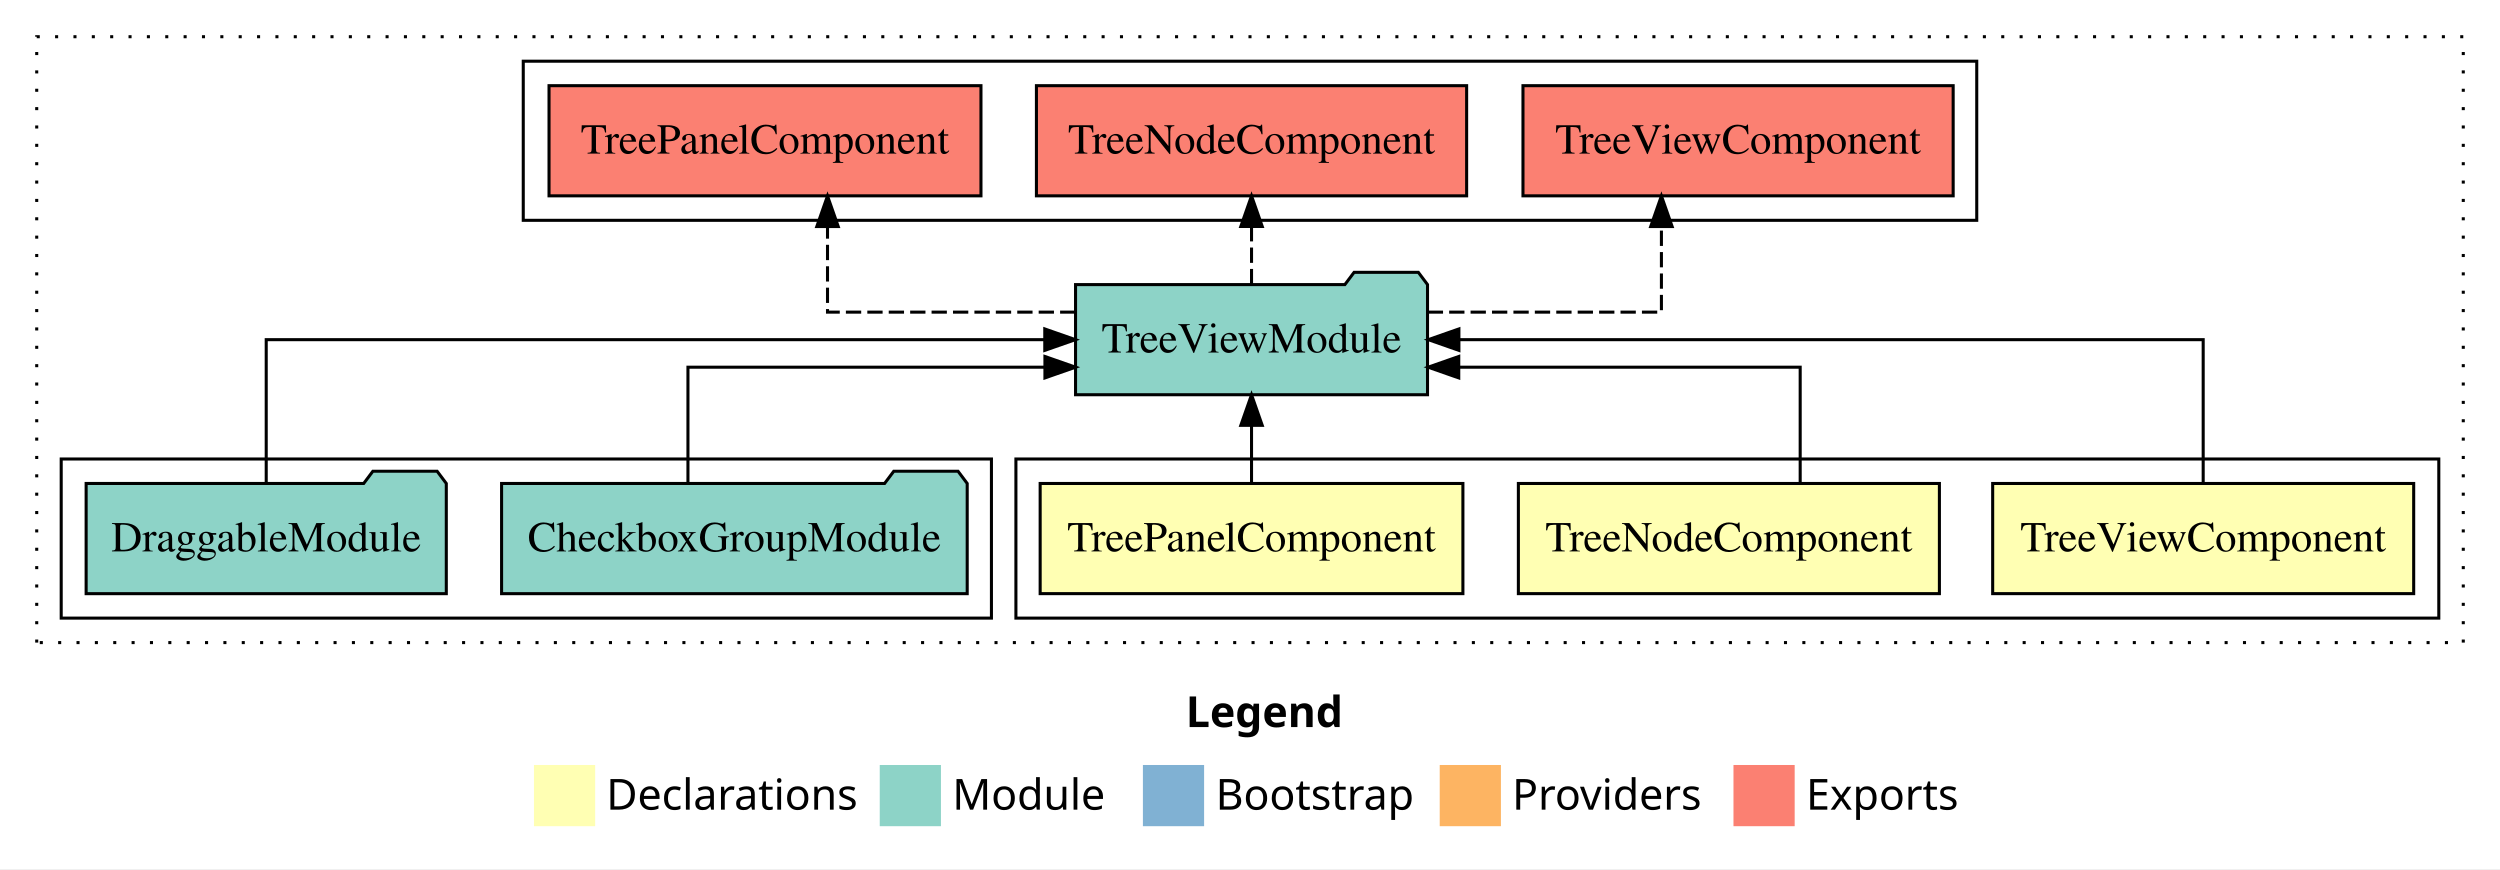
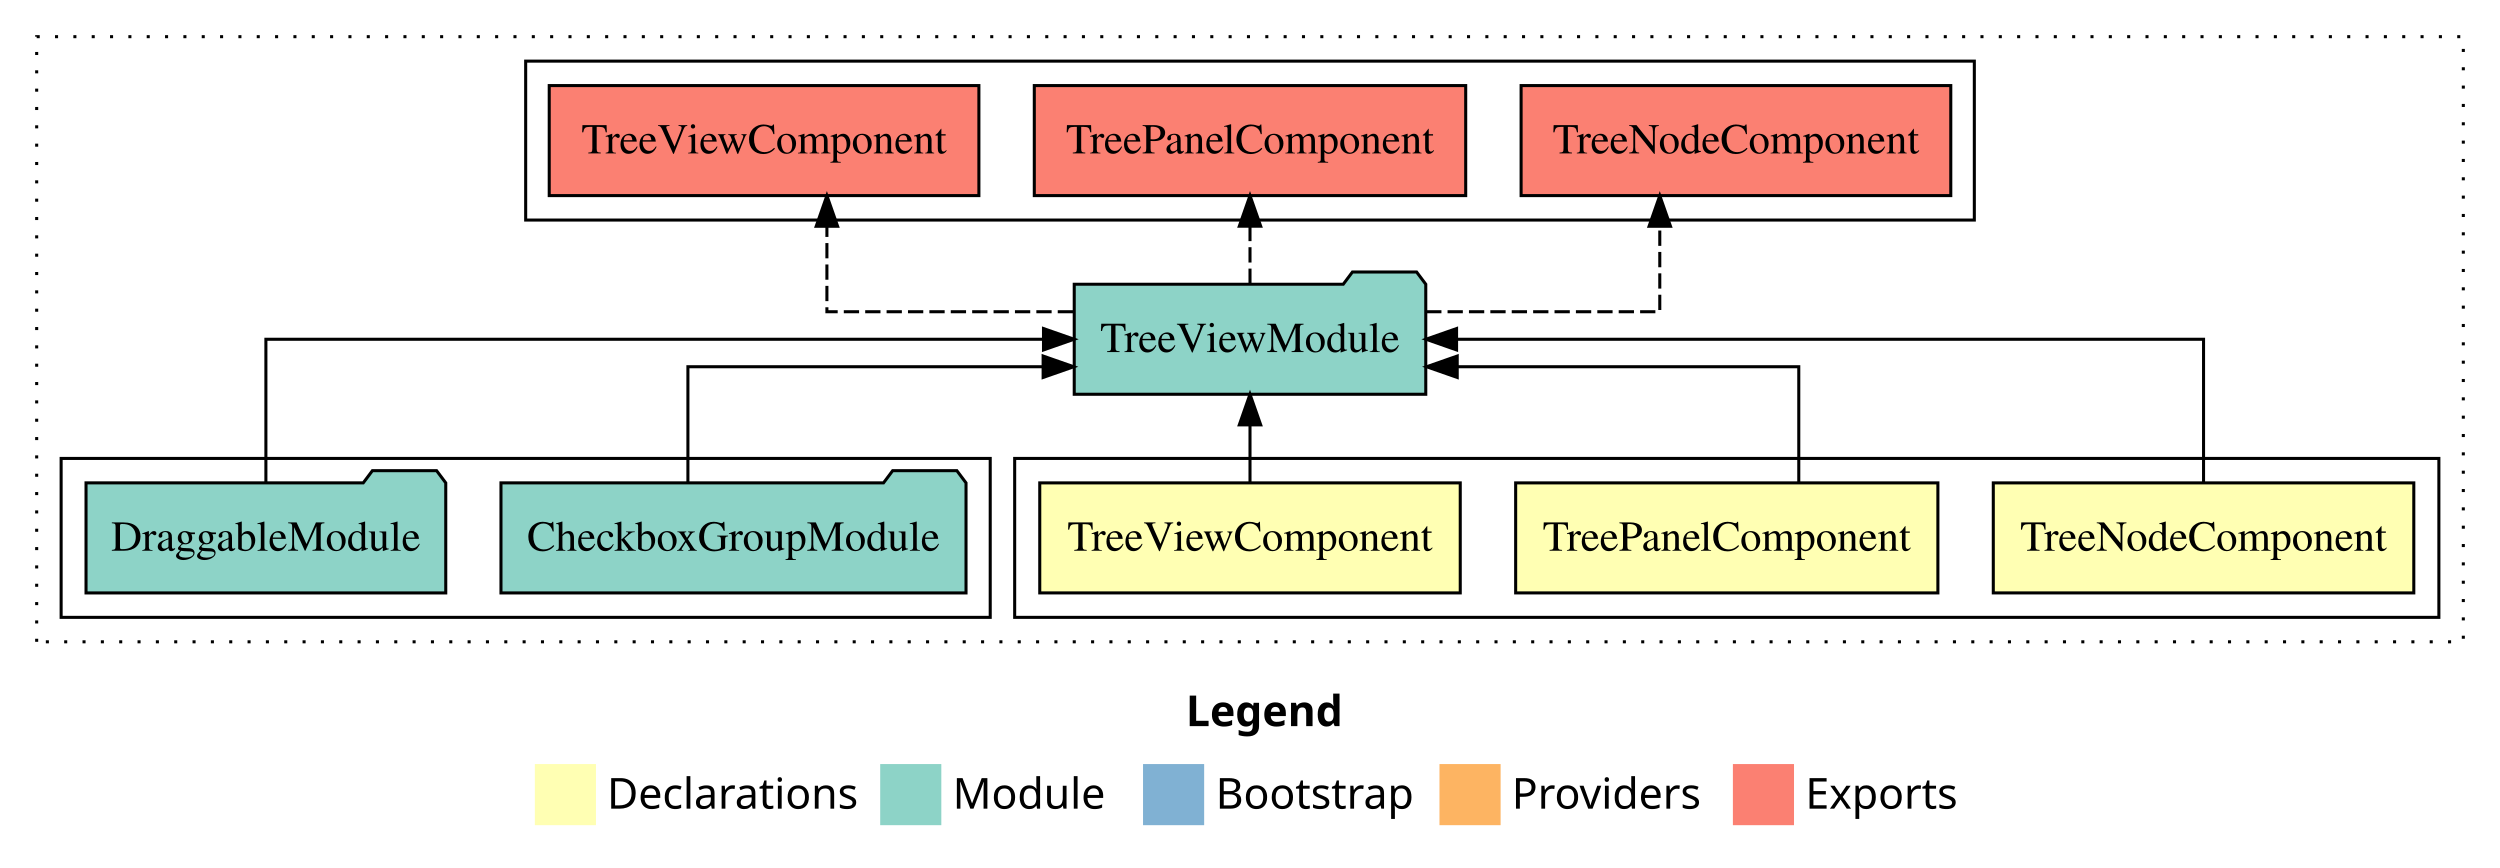
- <svg xmlns="http://www.w3.org/2000/svg" width="817pt" height="284pt" viewBox="0.00 0.00 817.00 284.00">
+ <svg xmlns="http://www.w3.org/2000/svg" width="818pt" height="284pt" viewBox="0.00 0.00 818.00 284.00">
  <g id="graph0" class="graph" transform="scale(1 1) rotate(0) translate(4 280)">
-     <polygon fill="#ffffff" stroke="transparent" points="-4,4 -4,-280 813,-280 813,4 -4,4" />
-     <text text-anchor="start" x="383.509" y="-42.4" font-family="sans-serif" font-weight="bold" font-size="14.00" fill="#000000">Legend</text>
-     <polygon fill="#ffffb3" stroke="transparent" points="170.5,-10 170.5,-30 190.5,-30 190.5,-10 170.5,-10" />
-     <text text-anchor="start" x="194.129" y="-15.4" font-family="sans-serif" font-size="14.00" fill="#000000">  Declarations</text>
-     <polygon fill="#8dd3c7" stroke="transparent" points="283.5,-10 283.5,-30 303.5,-30 303.5,-10 283.5,-10" />
-     <text text-anchor="start" x="307.225" y="-15.4" font-family="sans-serif" font-size="14.00" fill="#000000">  Module</text>
-     <polygon fill="#80b1d3" stroke="transparent" points="369.5,-10 369.5,-30 389.5,-30 389.5,-10 369.5,-10" />
-     <text text-anchor="start" x="393.281" y="-15.4" font-family="sans-serif" font-size="14.00" fill="#000000">  Bootstrap</text>
-     <polygon fill="#fdb462" stroke="transparent" points="466.5,-10 466.5,-30 486.5,-30 486.5,-10 466.5,-10" />
-     <text text-anchor="start" x="490.173" y="-15.4" font-family="sans-serif" font-size="14.00" fill="#000000">  Providers</text>
-     <polygon fill="#fb8072" stroke="transparent" points="562.5,-10 562.5,-30 582.5,-30 582.5,-10 562.5,-10" />
-     <text text-anchor="start" x="586.226" y="-15.4" font-family="sans-serif" font-size="14.00" fill="#000000">  Exports</text>
+     <polygon fill="#ffffff" stroke="transparent" points="-4,4 -4,-280 814,-280 814,4 -4,4" />
+     <text text-anchor="start" x="384.009" y="-42.4" font-family="sans-serif" font-weight="bold" font-size="14.00" fill="#000000">Legend</text>
+     <polygon fill="#ffffb3" stroke="transparent" points="171,-10 171,-30 191,-30 191,-10 171,-10" />
+     <text text-anchor="start" x="194.629" y="-15.4" font-family="sans-serif" font-size="14.00" fill="#000000">  Declarations</text>
+     <polygon fill="#8dd3c7" stroke="transparent" points="284,-10 284,-30 304,-30 304,-10 284,-10" />
+     <text text-anchor="start" x="307.725" y="-15.4" font-family="sans-serif" font-size="14.00" fill="#000000">  Module</text>
+     <polygon fill="#80b1d3" stroke="transparent" points="370,-10 370,-30 390,-30 390,-10 370,-10" />
+     <text text-anchor="start" x="393.781" y="-15.4" font-family="sans-serif" font-size="14.00" fill="#000000">  Bootstrap</text>
+     <polygon fill="#fdb462" stroke="transparent" points="467,-10 467,-30 487,-30 487,-10 467,-10" />
+     <text text-anchor="start" x="490.673" y="-15.4" font-family="sans-serif" font-size="14.00" fill="#000000">  Providers</text>
+     <polygon fill="#fb8072" stroke="transparent" points="563,-10 563,-30 583,-30 583,-10 563,-10" />
+     <text text-anchor="start" x="586.726" y="-15.4" font-family="sans-serif" font-size="14.00" fill="#000000">  Exports</text>
    <g id="clust1" class="cluster">
-       <polygon fill="none" stroke="#000000" stroke-dasharray="1,5" points="8,-70 8,-268 801,-268 801,-70 8,-70" />
+       <polygon fill="none" stroke="#000000" stroke-dasharray="1,5" points="8,-70 8,-268 802,-268 802,-70 8,-70" />
    </g>
    <g id="clust2" class="cluster">
-       <polygon fill="none" stroke="#000000" points="328,-78 328,-130 793,-130 793,-78 328,-78" />
+       <polygon fill="none" stroke="#000000" points="328,-78 328,-130 794,-130 794,-78 328,-78" />
    </g>
    <g id="clust6" class="cluster">
      <polygon fill="none" stroke="#000000" points="16,-78 16,-130 320,-130 320,-78 16,-78" />
    </g>
    <g id="clust7" class="cluster">
-       <polygon fill="none" stroke="#000000" points="167,-208 167,-260 642,-260 642,-208 167,-208" />
+       <polygon fill="none" stroke="#000000" points="168,-208 168,-260 642,-260 642,-208 168,-208" />
    </g>
    <g id="node1" class="node">
-       <polygon fill="#ffffb3" stroke="#000000" points="784.793,-122 647.207,-122 647.207,-86 784.793,-86 784.793,-122" />
-       <text text-anchor="middle" x="716" y="-99.8" font-family="Times,serif" font-size="14.00" fill="#000000">TreeViewComponent</text>
+       <polygon fill="#ffffb3" stroke="#000000" points="785.796,-122 648.204,-122 648.204,-86 785.796,-86 785.796,-122" />
+       <text text-anchor="middle" x="717" y="-99.8" font-family="Times,serif" font-size="14.00" fill="#000000">TreeNodeComponent</text>
    </g>
    <g id="node4" class="node">
      <polygon fill="#8dd3c7" stroke="#000000" points="462.512,-187 459.512,-191 438.512,-191 435.512,-187 347.488,-187 347.488,-151 462.512,-151 462.512,-187" />
      <text text-anchor="middle" x="405" y="-164.8" font-family="Times,serif" font-size="14.00" fill="#000000">TreeViewModule</text>
    </g>
    <g id="edge1" class="edge">
-       <path fill="none" stroke="#000000" d="M716,-122.106C716,-141.339 716,-169 716,-169 716,-169 472.768,-169 472.768,-169" />
-       <polygon fill="#000000" stroke="#000000" points="472.768,-165.5 462.768,-169 472.768,-172.5 472.768,-165.5" />
+       <path fill="none" stroke="#000000" d="M717,-122.106C717,-141.339 717,-169 717,-169 717,-169 472.589,-169 472.589,-169" />
+       <polygon fill="#000000" stroke="#000000" points="472.589,-165.5 462.589,-169 472.589,-172.5 472.589,-165.5" />
    </g>
    <g id="node2" class="node">
-       <polygon fill="#ffffb3" stroke="#000000" points="629.796,-122 492.204,-122 492.204,-86 629.796,-86 629.796,-122" />
-       <text text-anchor="middle" x="561" y="-99.8" font-family="Times,serif" font-size="14.00" fill="#000000">TreeNodeComponent</text>
+       <polygon fill="#ffffb3" stroke="#000000" points="630.077,-122 491.923,-122 491.923,-86 630.077,-86 630.077,-122" />
+       <text text-anchor="middle" x="561" y="-99.8" font-family="Times,serif" font-size="14.00" fill="#000000">TreePanelComponent</text>
    </g>
    <g id="edge2" class="edge">
-       <path fill="none" stroke="#000000" d="M584.3,-122.027C584.3,-138.398 584.3,-160 584.3,-160 584.3,-160 472.719,-160 472.719,-160" />
-       <polygon fill="#000000" stroke="#000000" points="472.719,-156.5 462.719,-160 472.719,-163.5 472.719,-156.5" />
+       <path fill="none" stroke="#000000" d="M584.56,-122.027C584.56,-138.398 584.56,-160 584.56,-160 584.56,-160 472.802,-160 472.802,-160" />
+       <polygon fill="#000000" stroke="#000000" points="472.802,-156.5 462.802,-160 472.802,-163.5 472.802,-156.5" />
    </g>
    <g id="node3" class="node">
-       <polygon fill="#ffffb3" stroke="#000000" points="474.077,-122 335.923,-122 335.923,-86 474.077,-86 474.077,-122" />
-       <text text-anchor="middle" x="405" y="-99.8" font-family="Times,serif" font-size="14.00" fill="#000000">TreePanelComponent</text>
+       <polygon fill="#ffffb3" stroke="#000000" points="473.793,-122 336.207,-122 336.207,-86 473.793,-86 473.793,-122" />
+       <text text-anchor="middle" x="405" y="-99.8" font-family="Times,serif" font-size="14.00" fill="#000000">TreeViewComponent</text>
    </g>
    <g id="edge3" class="edge">
      <path fill="none" stroke="#000000" d="M405,-122.106C405,-122.106 405,-140.991 405,-140.991" />
      <polygon fill="#000000" stroke="#000000" points="401.5,-140.991 405,-150.991 408.5,-140.991 401.5,-140.991" />
    </g>
    <g id="node7" class="node">
-       <polygon fill="#fb8072" stroke="#000000" points="634.293,-252 493.707,-252 493.707,-216 634.293,-216 634.293,-252" />
-       <text text-anchor="middle" x="564" y="-229.8" font-family="Times,serif" font-size="14.00" fill="#000000">TreeViewComponent </text>
+       <polygon fill="#fb8072" stroke="#000000" points="634.296,-252 493.704,-252 493.704,-216 634.296,-216 634.296,-252" />
+       <text text-anchor="middle" x="564" y="-229.8" font-family="Times,serif" font-size="14.00" fill="#000000">TreeNodeComponent </text>
    </g>
    <g id="edge6" class="edge">
-       <path fill="none" stroke="#000000" stroke-dasharray="5,2" d="M462.585,-178C498.89,-178 538.952,-178 538.952,-178 538.952,-178 538.952,-205.973 538.952,-205.973" />
-       <polygon fill="#000000" stroke="#000000" points="535.452,-205.973 538.952,-215.973 542.452,-205.973 535.452,-205.973" />
+       <path fill="none" stroke="#000000" stroke-dasharray="5,2" d="M462.64,-178C498.981,-178 539.081,-178 539.081,-178 539.081,-178 539.081,-205.973 539.081,-205.973" />
+       <polygon fill="#000000" stroke="#000000" points="535.581,-205.973 539.081,-215.973 542.581,-205.973 535.581,-205.973" />
    </g>
    <g id="node8" class="node">
-       <polygon fill="#fb8072" stroke="#000000" points="475.296,-252 334.704,-252 334.704,-216 475.296,-216 475.296,-252" />
-       <text text-anchor="middle" x="405" y="-229.8" font-family="Times,serif" font-size="14.00" fill="#000000">TreeNodeComponent </text>
+       <polygon fill="#fb8072" stroke="#000000" points="475.578,-252 334.422,-252 334.422,-216 475.578,-216 475.578,-252" />
+       <text text-anchor="middle" x="405" y="-229.8" font-family="Times,serif" font-size="14.00" fill="#000000">TreePanelComponent </text>
    </g>
    <g id="edge7" class="edge">
      <path fill="none" stroke="#000000" stroke-dasharray="5,2" d="M405,-187.106C405,-187.106 405,-205.991 405,-205.991" />
      <polygon fill="#000000" stroke="#000000" points="401.5,-205.991 405,-215.991 408.5,-205.991 401.5,-205.991" />
    </g>
    <g id="node9" class="node">
-       <polygon fill="#fb8072" stroke="#000000" points="316.578,-252 175.422,-252 175.422,-216 316.578,-216 316.578,-252" />
-       <text text-anchor="middle" x="246" y="-229.8" font-family="Times,serif" font-size="14.00" fill="#000000">TreePanelComponent </text>
+       <polygon fill="#fb8072" stroke="#000000" points="316.293,-252 175.707,-252 175.707,-216 316.293,-216 316.293,-252" />
+       <text text-anchor="middle" x="246" y="-229.8" font-family="Times,serif" font-size="14.00" fill="#000000">TreeViewComponent </text>
    </g>
    <g id="edge8" class="edge">
-       <path fill="none" stroke="#000000" stroke-dasharray="5,2" d="M347.438,-178C309.367,-178 266.431,-178 266.431,-178 266.431,-178 266.431,-205.973 266.431,-205.973" />
-       <polygon fill="#000000" stroke="#000000" points="262.932,-205.973 266.431,-215.973 269.932,-205.973 262.932,-205.973" />
+       <path fill="none" stroke="#000000" stroke-dasharray="5,2" d="M347.092,-178C309.156,-178 266.562,-178 266.562,-178 266.562,-178 266.562,-205.973 266.562,-205.973" />
+       <polygon fill="#000000" stroke="#000000" points="263.062,-205.973 266.562,-215.973 270.062,-205.973 263.062,-205.973" />
    </g>
    <g id="node5" class="node">
      <polygon fill="#8dd3c7" stroke="#000000" points="312.083,-122 309.083,-126 288.083,-126 285.083,-122 159.917,-122 159.917,-86 312.083,-86 312.083,-122" />
      <text text-anchor="middle" x="236" y="-99.8" font-family="Times,serif" font-size="14.00" fill="#000000">CheckboxGroupModule</text>
    </g>
    <g id="edge4" class="edge">
-       <path fill="none" stroke="#000000" d="M220.821,-122.027C220.821,-138.398 220.821,-160 220.821,-160 220.821,-160 337.482,-160 337.482,-160" />
-       <polygon fill="#000000" stroke="#000000" points="337.482,-163.5 347.482,-160 337.482,-156.5 337.482,-163.5" />
+       <path fill="none" stroke="#000000" d="M221.083,-122.027C221.083,-138.398 221.083,-160 221.083,-160 221.083,-160 337.312,-160 337.312,-160" />
+       <polygon fill="#000000" stroke="#000000" points="337.312,-163.5 347.312,-160 337.312,-156.5 337.312,-163.5" />
    </g>
    <g id="node6" class="node">
      <polygon fill="#8dd3c7" stroke="#000000" points="141.851,-122 138.851,-126 117.852,-126 114.852,-122 24.148,-122 24.148,-86 141.851,-86 141.851,-122" />
      <text text-anchor="middle" x="83" y="-99.8" font-family="Times,serif" font-size="14.00" fill="#000000">DraggableModule</text>
    </g>
    <g id="edge5" class="edge">
      <path fill="none" stroke="#000000" d="M83,-122.106C83,-141.339 83,-169 83,-169 83,-169 337.433,-169 337.433,-169" />
      <polygon fill="#000000" stroke="#000000" points="337.433,-172.5 347.433,-169 337.433,-165.5 337.433,-172.5" />
    </g>
  </g>
</svg>
